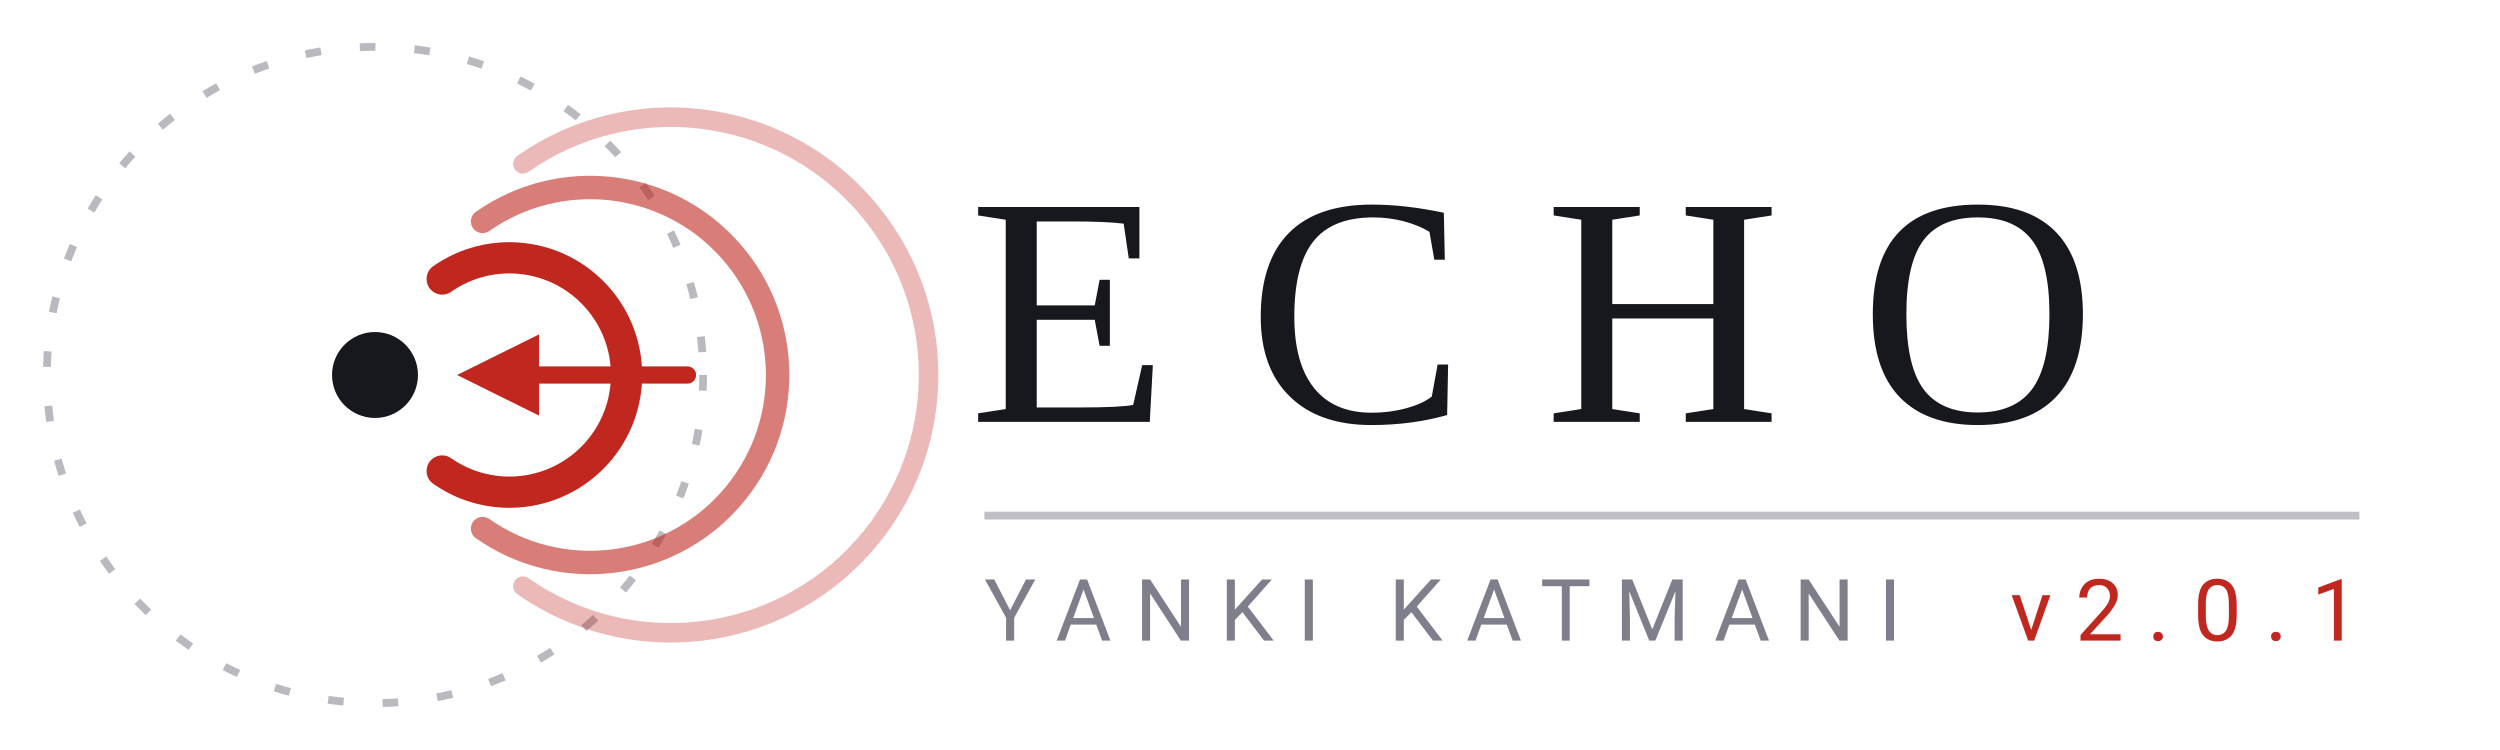
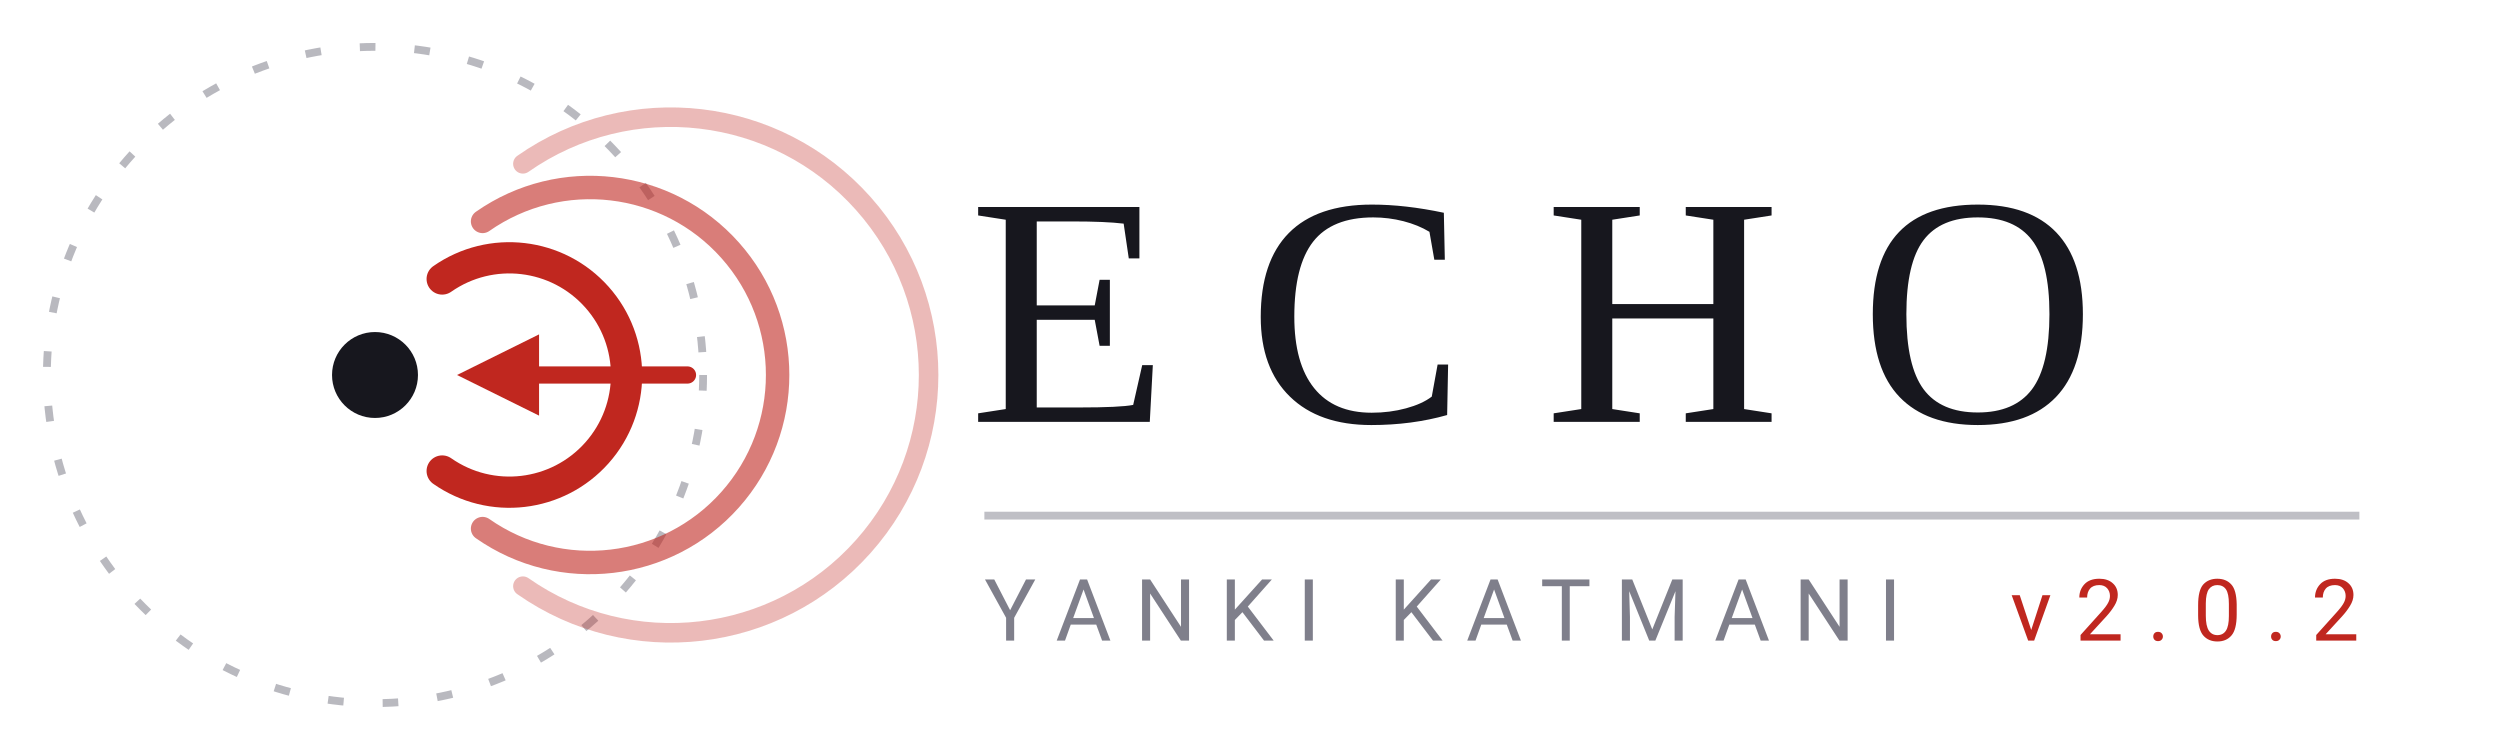
- <svg xmlns="http://www.w3.org/2000/svg" viewBox="0 0 320 96" width="320" height="96" role="img" aria-label="Echo Orkestra v2.0.1">
+ <svg xmlns="http://www.w3.org/2000/svg" viewBox="0 0 320 96" width="320" height="96" role="img" aria-label="Echo Orkestra v2.0.2">
  <style>
    .murekkep { fill: #17171e; }
    .sis { stroke: #7f7f8b; fill: none; }
    .vurgu { fill: #c0271f; }
    .vurgu-c { stroke: #c0271f; fill: none; }
    .soluk { fill: #7f7f8b; }
    @media (prefers-color-scheme: dark) {
      .murekkep { fill: #e8e6e3; }
      .vurgu { fill: #ff4438; }
      .vurgu-c { stroke: #ff4438; }
    }
    .ad { font-family: Georgia, "Times New Roman", serif; font-size: 42px;
          letter-spacing: 10px; }
    .alt { font-family: system-ui, -apple-system, "Segoe UI", Roboto,
           sans-serif; font-size: 11px; letter-spacing: 3px; }
  </style>
  <g>
    <circle class="sis" cx="48.0" cy="48.0" r="42.0" stroke-width="1" stroke-dasharray="2 5" opacity="0.55" />
    <path class="vurgu-c" d="M 66.93 75.03 A 33.00 33.00 0 1 0 66.93 20.97" stroke-width="2.5" stroke-linecap="round" opacity="0.32" />
    <path class="vurgu-c" d="M 61.77 67.66 A 24.00 24.00 0 1 0 61.77 28.34" stroke-width="3.0" stroke-linecap="round" opacity="0.6" />
    <path class="vurgu-c" d="M 56.60 60.29 A 15.00 15.00 0 1 0 56.60 35.71" stroke-width="4.0" stroke-linecap="round" opacity="1.0" />
    <path class="vurgu-c" d="M 88.00 48.0 L 69.00 48.0" stroke-width="2.2" stroke-linecap="round" />
    <path class="vurgu" d="M 58.50 48.0 L 69.00 42.80 L 69.00 53.20 Z" />
    <circle class="murekkep" cx="48.0" cy="48.0" r="5.5" />
  </g>
  <text class="ad murekkep" x="124" y="54">ECHO</text>
  <path class="sis" d="M 126 66 L 302 66" stroke-width="1" opacity="0.5" />
  <text class="alt soluk" x="126" y="82">YANKI KATMANI</text>
-   <text class="alt vurgu" x="302" y="82" text-anchor="end">v2.0.1</text>
+   <text class="alt vurgu" x="302" y="82" text-anchor="end">v2.0.2</text>
</svg>
